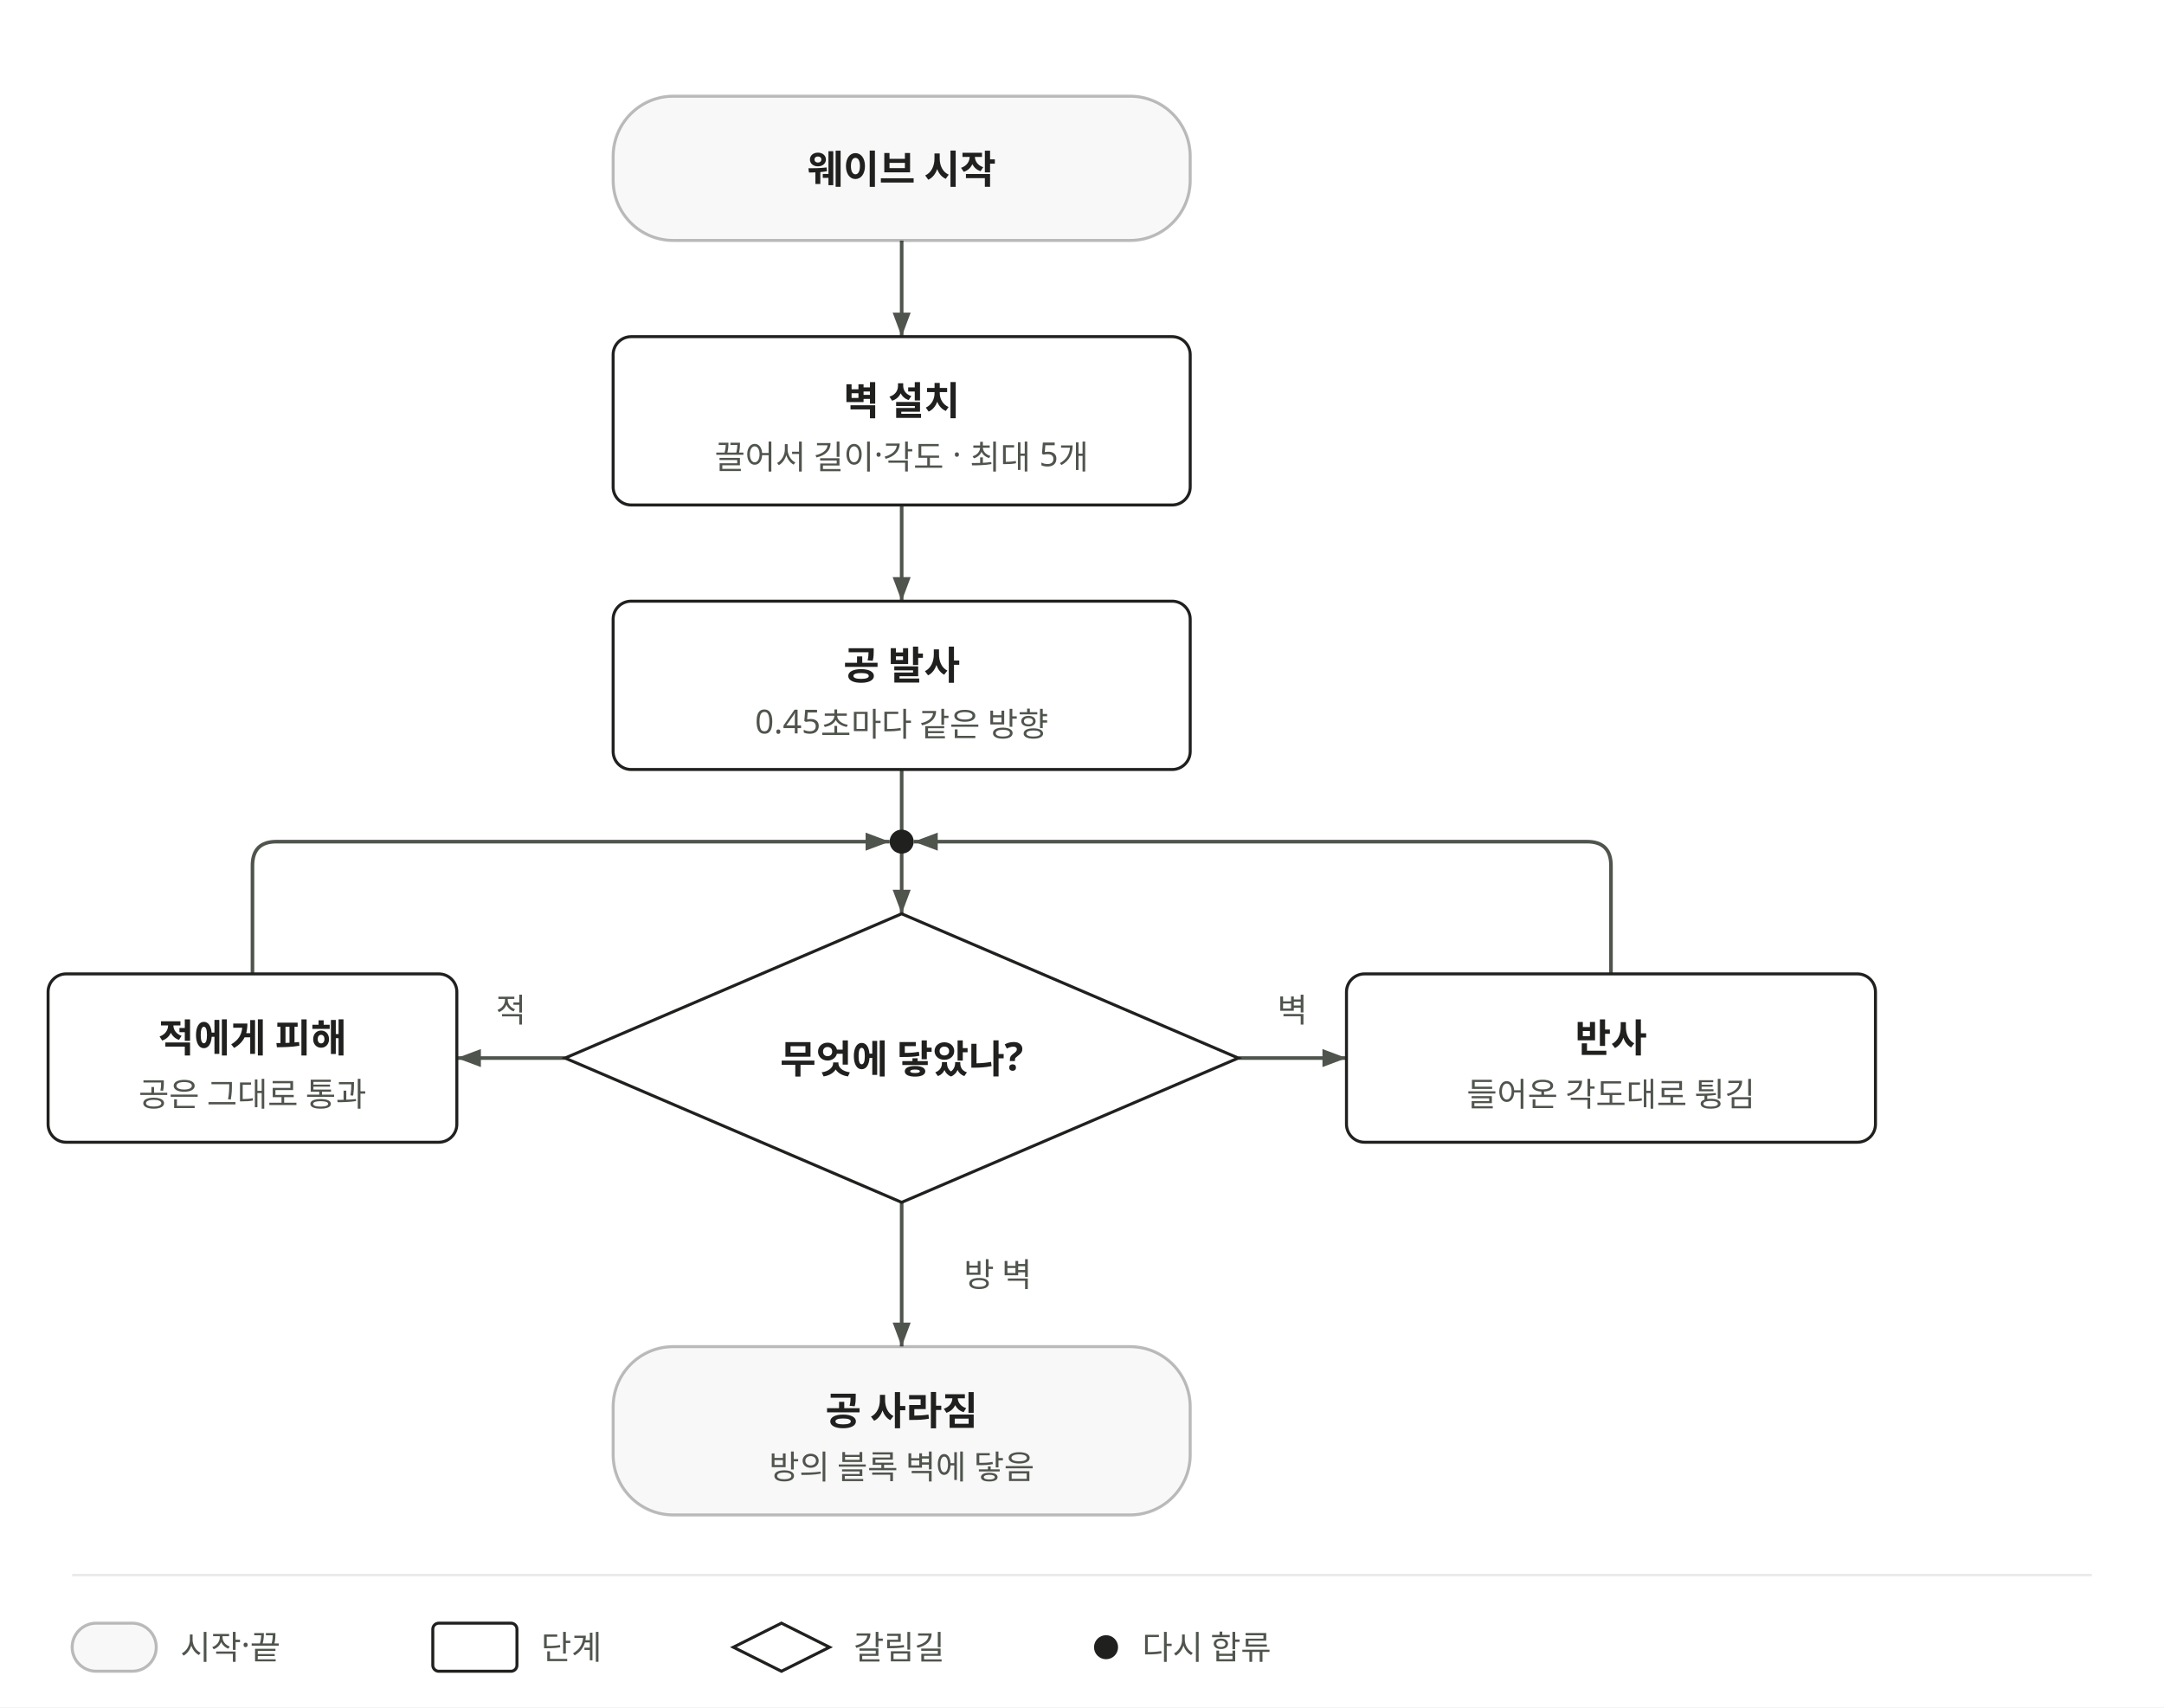
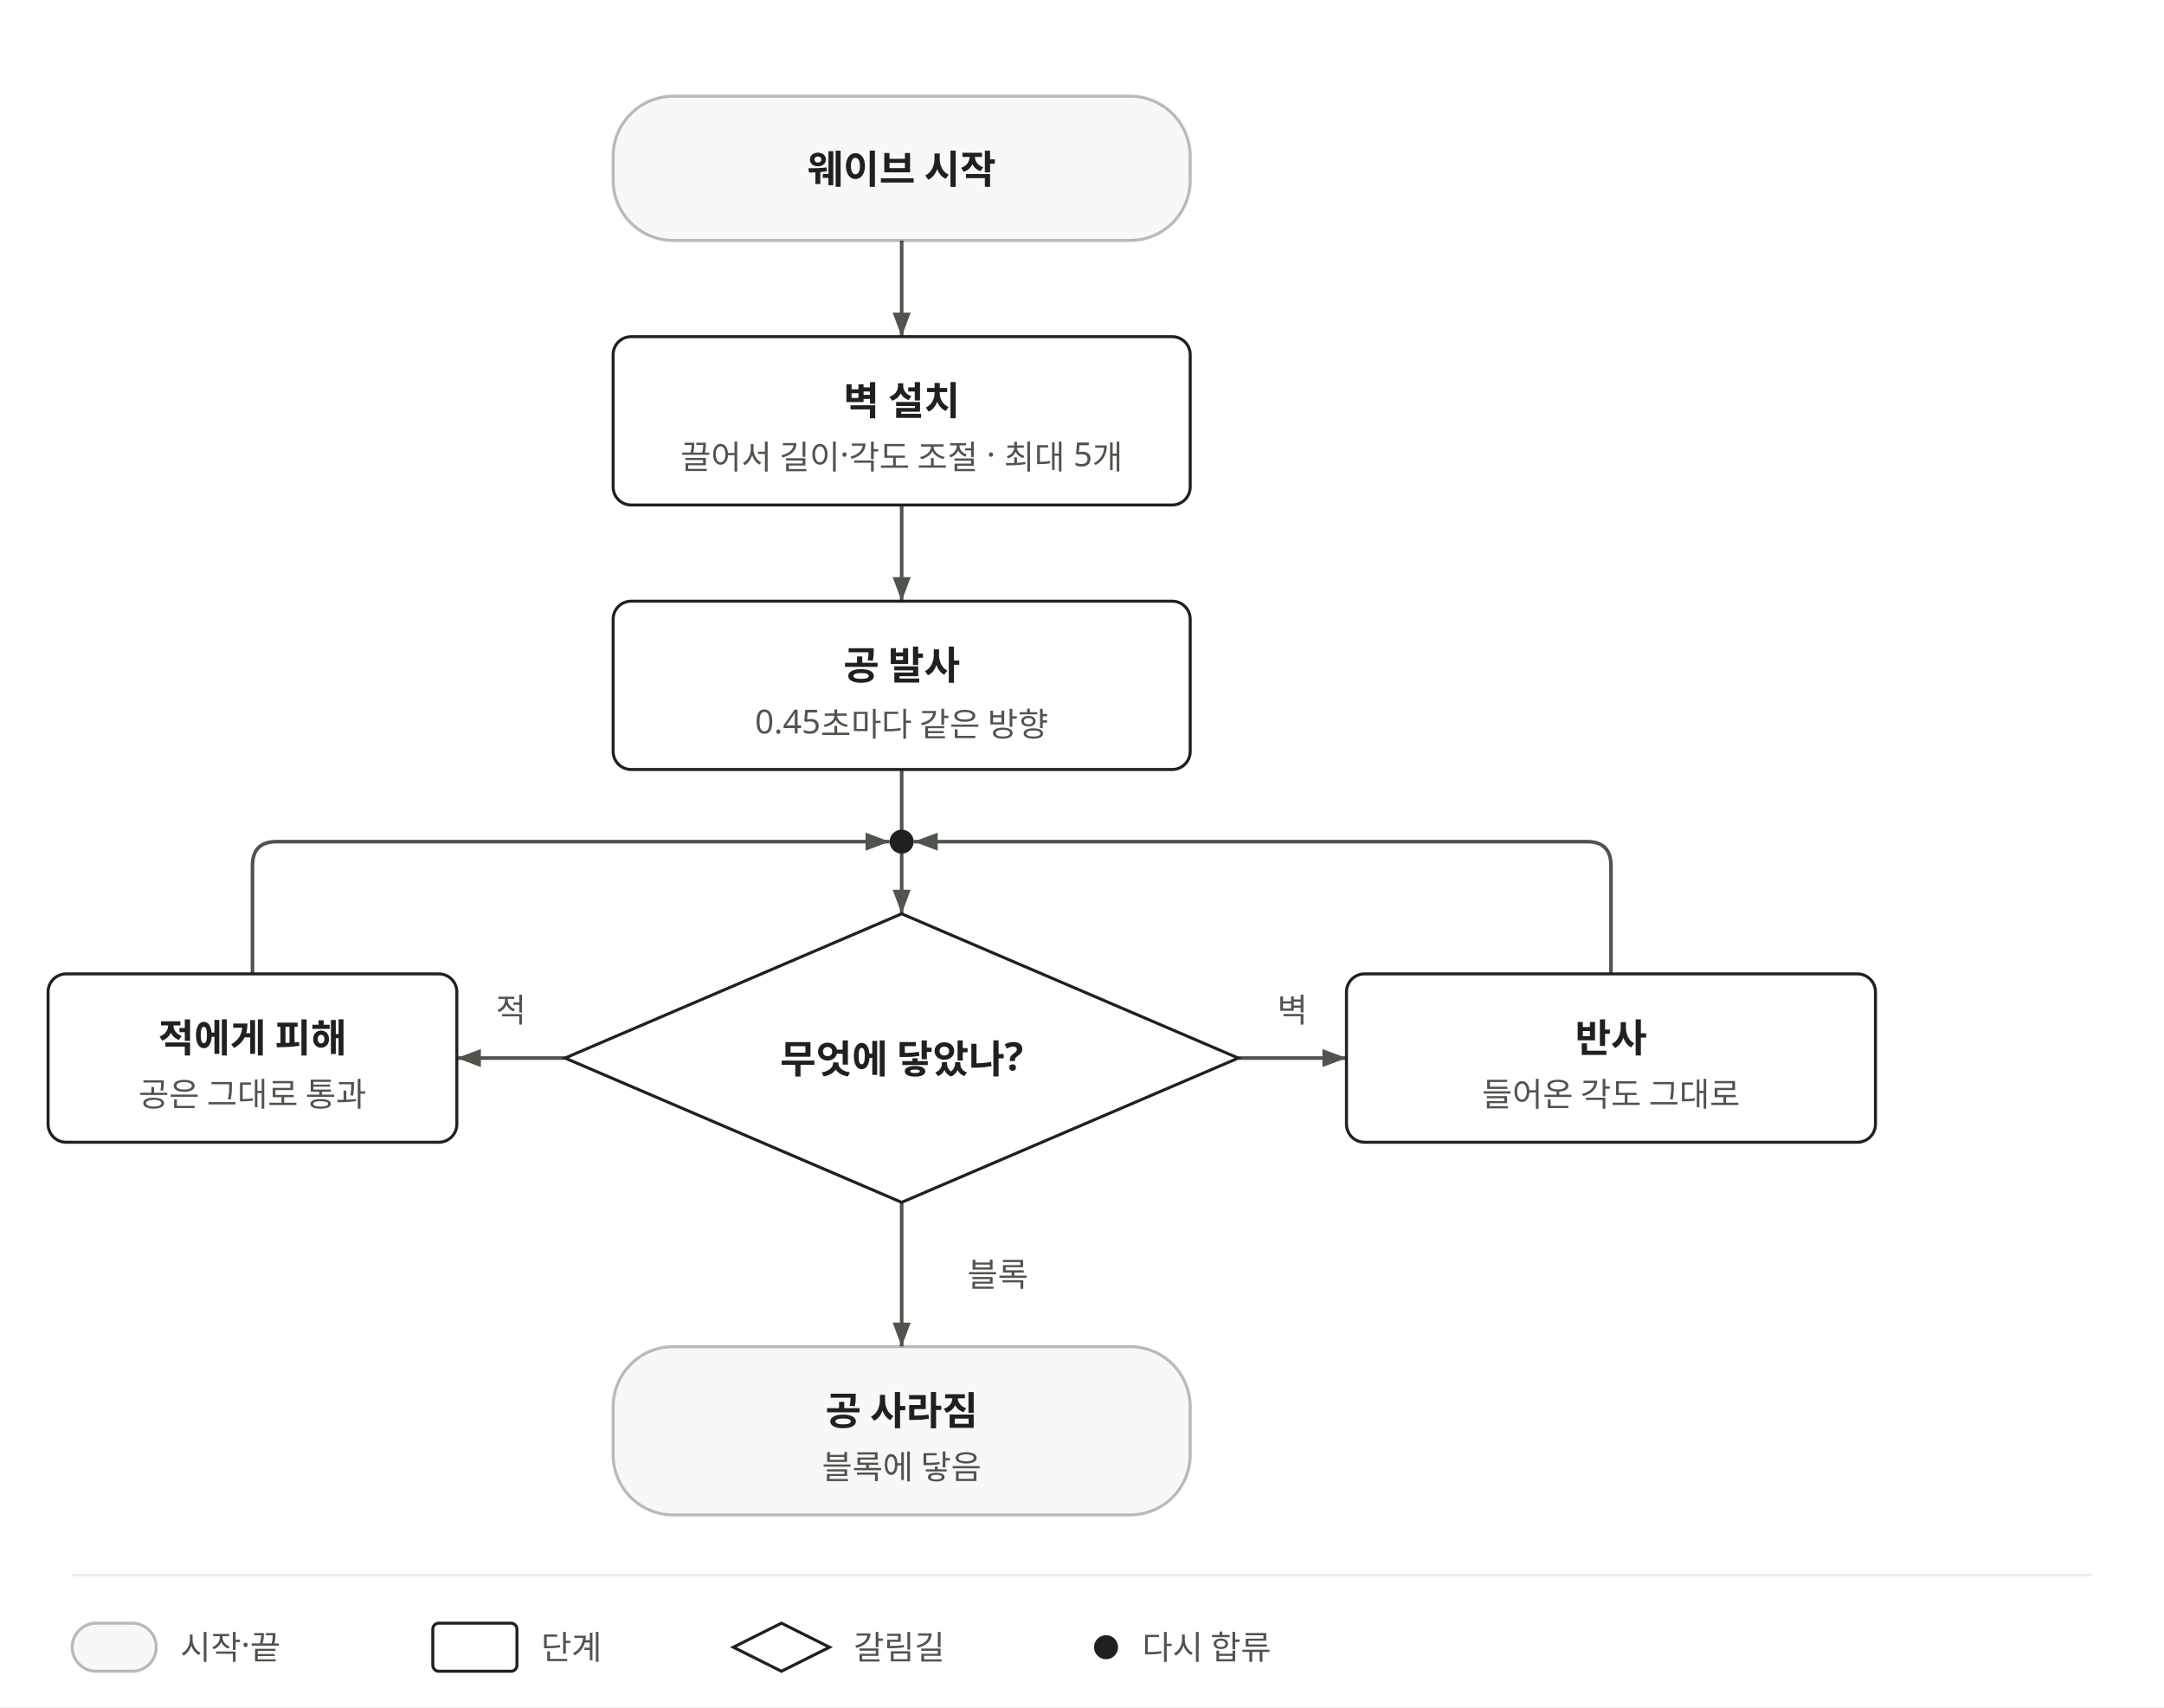
<svg xmlns="http://www.w3.org/2000/svg" viewBox="0 0 720 568">
  <rect width="100%" height="100%" fill="#ffffff" />
  <path d="M300,80 L300,112" fill="none" stroke="#4f544d" stroke-width="1.2" />
  <polygon points="300,112 297,104 303,104" fill="#4f544d" />
  <path d="M300,168 L300,200" fill="none" stroke="#4f544d" stroke-width="1.2" />
  <polygon points="300,200 297,192 303,192" fill="#4f544d" />
  <path d="M300,256 L300,304" fill="none" stroke="#4f544d" stroke-width="1.2" />
  <polygon points="300,304 297,296 303,296" fill="#4f544d" />
  <path d="M412,352 L448,352" fill="none" stroke="#4f544d" stroke-width="1.2" />
  <polygon points="448,352 440,349 440,355" fill="#4f544d" />
  <path d="M188,352 L152,352" fill="none" stroke="#4f544d" stroke-width="1.2" />
  <polygon points="152,352 160,349 160,355" fill="#4f544d" />
  <path d="M300,400 L300,448" fill="none" stroke="#4f544d" stroke-width="1.2" />
  <polygon points="300,448 297,440 303,440" fill="#4f544d" />
  <path d="M536,324 L536,288 Q536,280 528,280 L304,280" fill="none" stroke="#4f544d" stroke-width="1.2" />
  <polygon points="304,280 312,277 312,283" fill="#4f544d" />
  <path d="M84,324 L84,288 Q84,280 92,280 L296,280" fill="none" stroke="#4f544d" stroke-width="1.2" />
  <polygon points="296,280 288,277 288,283" fill="#4f544d" />
  <rect x="418" y="328" width="24" height="16" rx="2" fill="#ffffff" />
  <text x="430" y="340" fill="#4f544d" font-size="11" font-weight="500" font-family="'Noto Sans KR', 'Apple SD Gothic Neo', 'Malgun Gothic', sans-serif" text-anchor="middle">벽</text>
  <rect x="158" y="328" width="24" height="16" rx="2" fill="#ffffff" />
  <text x="170" y="340" fill="#4f544d" font-size="11" font-weight="500" font-family="'Noto Sans KR', 'Apple SD Gothic Neo', 'Malgun Gothic', sans-serif" text-anchor="middle">적</text>
  <rect x="308" y="416" width="48" height="16" rx="2" fill="#ffffff" />
-   <text x="332" y="428" fill="#4f544d" font-size="11" font-weight="500" font-family="'Noto Sans KR', 'Apple SD Gothic Neo', 'Malgun Gothic', sans-serif" text-anchor="middle">방 벽</text>
+   <text x="332" y="428" fill="#4f544d" font-size="11" font-weight="500" font-family="'Noto Sans KR', 'Apple SD Gothic Neo', 'Malgun Gothic', sans-serif" text-anchor="middle">블록</text>
  <rect x="204" y="32" width="192" height="48" rx="20" fill="#ffffff" />
  <rect x="204" y="32" width="192" height="48" rx="20" fill="rgba(32,33,31,.03)" stroke="rgba(32,33,31,.30)" stroke-width="1" />
  <text x="300" y="61" fill="#20211f" font-size="13" font-weight="800" font-family="'Noto Sans KR', 'Apple SD Gothic Neo', 'Malgun Gothic', sans-serif" text-anchor="middle">웨이브 시작</text>
  <rect x="204" y="112" width="192" height="56" rx="6" fill="#ffffff" />
  <rect x="204" y="112" width="192" height="56" rx="6" fill="#ffffff" stroke="#20211f" stroke-width="1" />
  <text x="300" y="138" fill="#20211f" font-size="13" font-weight="800" font-family="'Noto Sans KR', 'Apple SD Gothic Neo', 'Malgun Gothic', sans-serif" text-anchor="middle">벽 설치</text>
-   <text x="300" y="156" fill="#4f544d" font-size="11" font-weight="500" font-family="'Noto Sans KR', 'Apple SD Gothic Neo', 'Malgun Gothic', sans-serif" text-anchor="middle">끌어서 길이·각도 · 최대 5개</text>
+   <text x="300" y="156" fill="#4f544d" font-size="11" font-weight="500" font-family="'Noto Sans KR', 'Apple SD Gothic Neo', 'Malgun Gothic', sans-serif" text-anchor="middle">끌어서 길이·각도 조절 · 최대 5개</text>
  <rect x="204" y="200" width="192" height="56" rx="6" fill="#ffffff" />
  <rect x="204" y="200" width="192" height="56" rx="6" fill="#ffffff" stroke="#20211f" stroke-width="1" />
  <text x="300" y="226" fill="#20211f" font-size="13" font-weight="800" font-family="'Noto Sans KR', 'Apple SD Gothic Neo', 'Malgun Gothic', sans-serif" text-anchor="middle">공 발사</text>
  <text x="300" y="244" fill="#4f544d" font-size="11" font-weight="500" font-family="'Noto Sans KR', 'Apple SD Gothic Neo', 'Malgun Gothic', sans-serif" text-anchor="middle">0.45초마다 같은 방향</text>
  <polygon points="300,304 412,352 300,400 188,352" fill="#ffffff" stroke="#20211f" stroke-width="1" />
  <text x="300" y="357" fill="#20211f" font-size="13" font-weight="800" font-family="'Noto Sans KR', 'Apple SD Gothic Neo', 'Malgun Gothic', sans-serif" text-anchor="middle">무엇에 닿았나?</text>
  <rect x="448" y="324" width="176" height="56" rx="6" fill="#ffffff" />
  <rect x="448" y="324" width="176" height="56" rx="6" fill="#ffffff" stroke="#20211f" stroke-width="1" />
  <text x="536" y="350" fill="#20211f" font-size="13" font-weight="800" font-family="'Noto Sans KR', 'Apple SD Gothic Neo', 'Malgun Gothic', sans-serif" text-anchor="middle">반사</text>
-   <text x="536" y="368" fill="#4f544d" font-size="11" font-weight="500" font-family="'Noto Sans KR', 'Apple SD Gothic Neo', 'Malgun Gothic', sans-serif" text-anchor="middle">들어온 각도대로 튕김</text>
+   <text x="536" y="368" fill="#4f544d" font-size="11" font-weight="500" font-family="'Noto Sans KR', 'Apple SD Gothic Neo', 'Malgun Gothic', sans-serif" text-anchor="middle">들어온 각도 그대로</text>
  <rect x="16" y="324" width="136" height="56" rx="6" fill="#ffffff" />
  <rect x="16" y="324" width="136" height="56" rx="6" fill="#ffffff" stroke="#20211f" stroke-width="1" />
  <text x="84" y="350" fill="#20211f" font-size="13" font-weight="800" font-family="'Noto Sans KR', 'Apple SD Gothic Neo', 'Malgun Gothic', sans-serif" text-anchor="middle">적에게 피해</text>
  <text x="84" y="368" fill="#4f544d" font-size="11" font-weight="500" font-family="'Noto Sans KR', 'Apple SD Gothic Neo', 'Malgun Gothic', sans-serif" text-anchor="middle">공은 그대로 통과</text>
  <rect x="204" y="448" width="192" height="56" rx="20" fill="#ffffff" />
  <rect x="204" y="448" width="192" height="56" rx="20" fill="rgba(32,33,31,.03)" stroke="rgba(32,33,31,.30)" stroke-width="1" />
  <text x="300" y="474" fill="#20211f" font-size="13" font-weight="800" font-family="'Noto Sans KR', 'Apple SD Gothic Neo', 'Malgun Gothic', sans-serif" text-anchor="middle">공 사라짐</text>
-   <text x="300" y="492" fill="#4f544d" font-size="11" font-weight="500" font-family="'Noto Sans KR', 'Apple SD Gothic Neo', 'Malgun Gothic', sans-serif" text-anchor="middle">방의 블록 벽에 닿음</text>
+   <text x="300" y="492" fill="#4f544d" font-size="11" font-weight="500" font-family="'Noto Sans KR', 'Apple SD Gothic Neo', 'Malgun Gothic', sans-serif" text-anchor="middle">블록에 닿음</text>
  <circle cx="300" cy="280" r="4" fill="#20211f" />
  <line x1="24" y1="524" x2="696" y2="524" stroke="rgba(32,33,31,.10)" stroke-width="0.8" />
  <rect x="24" y="540" width="28" height="16" rx="8" fill="rgba(32,33,31,.03)" stroke="rgba(32,33,31,.30)" stroke-width="1" />
  <text x="60" y="552" fill="#4f544d" font-size="11" font-weight="500" font-family="'Noto Sans KR', 'Apple SD Gothic Neo', 'Malgun Gothic', sans-serif" text-anchor="start">시작·끝</text>
  <rect x="144" y="540" width="28" height="16" rx="2" fill="#ffffff" stroke="#20211f" stroke-width="1" />
  <text x="180" y="552" fill="#4f544d" font-size="11" font-weight="500" font-family="'Noto Sans KR', 'Apple SD Gothic Neo', 'Malgun Gothic', sans-serif" text-anchor="start">단계</text>
  <polygon points="244,548 260,540 276,548 260,556" fill="#ffffff" stroke="#20211f" stroke-width="1" />
  <text x="284" y="552" fill="#4f544d" font-size="11" font-weight="500" font-family="'Noto Sans KR', 'Apple SD Gothic Neo', 'Malgun Gothic', sans-serif" text-anchor="start">갈림길</text>
  <circle cx="368" cy="548" r="4" fill="#20211f" />
  <text x="380" y="552" fill="#4f544d" font-size="11" font-weight="500" font-family="'Noto Sans KR', 'Apple SD Gothic Neo', 'Malgun Gothic', sans-serif" text-anchor="start">다시 합류</text>
</svg>
